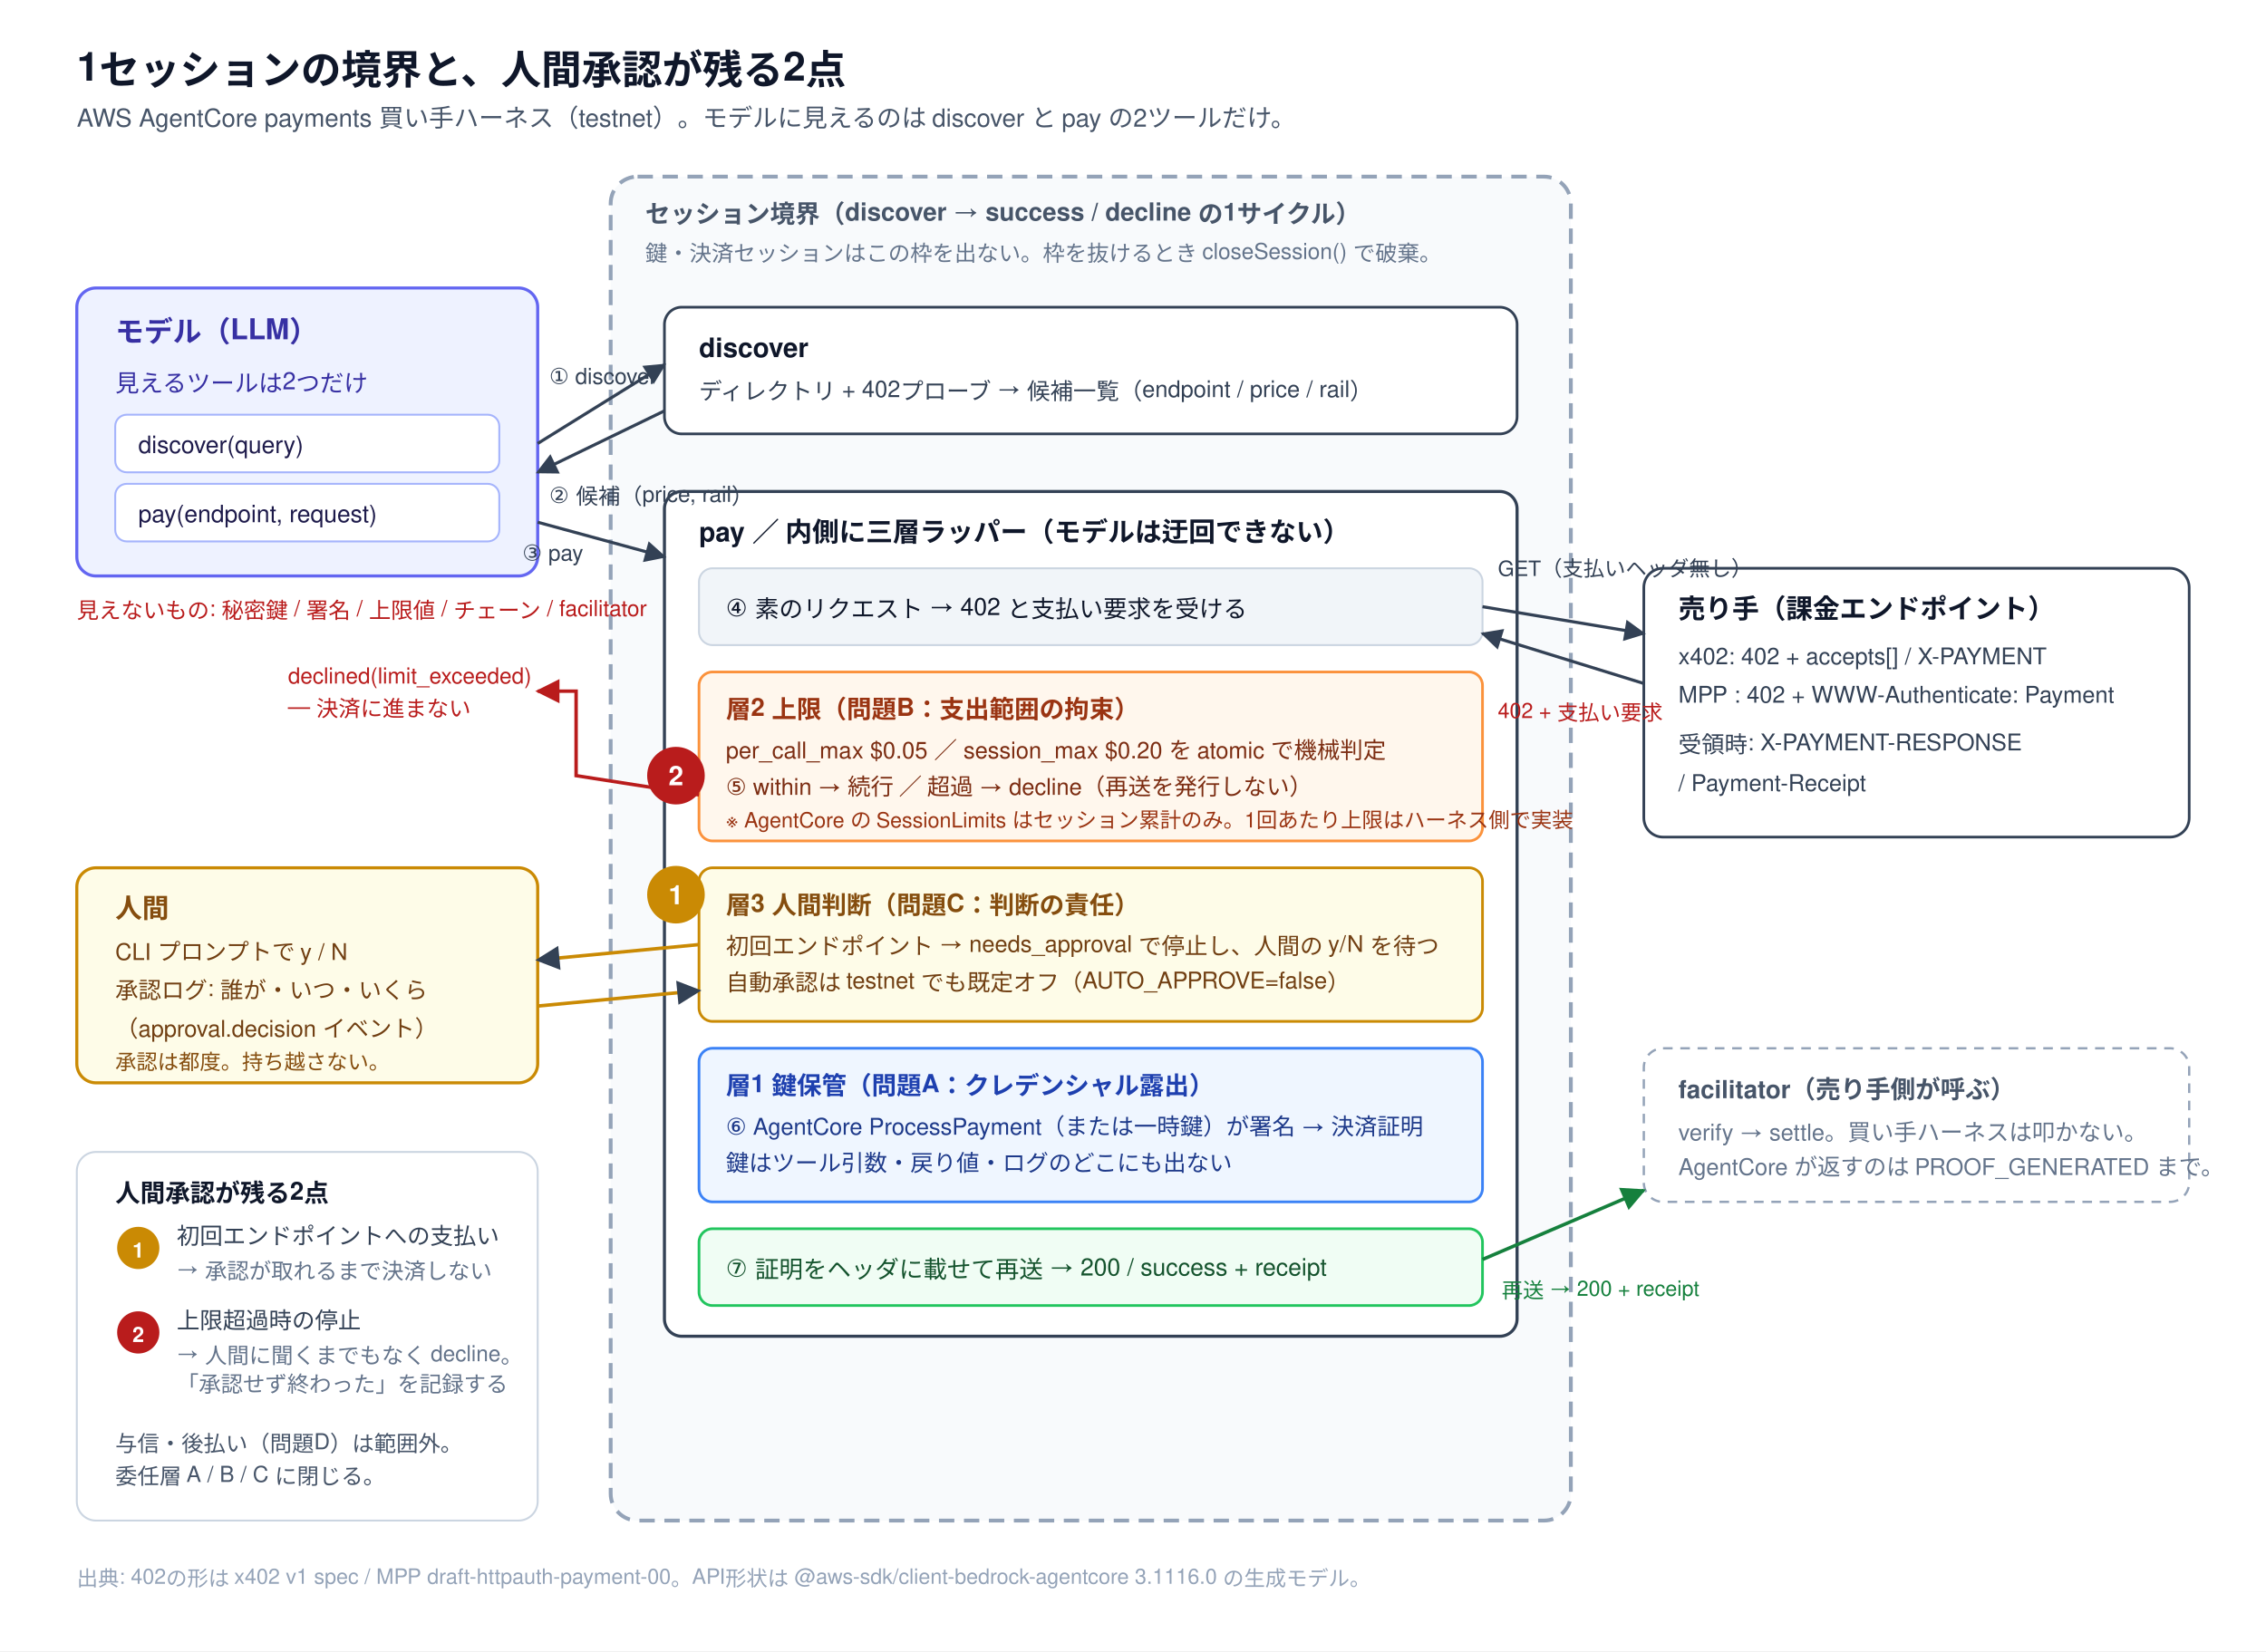
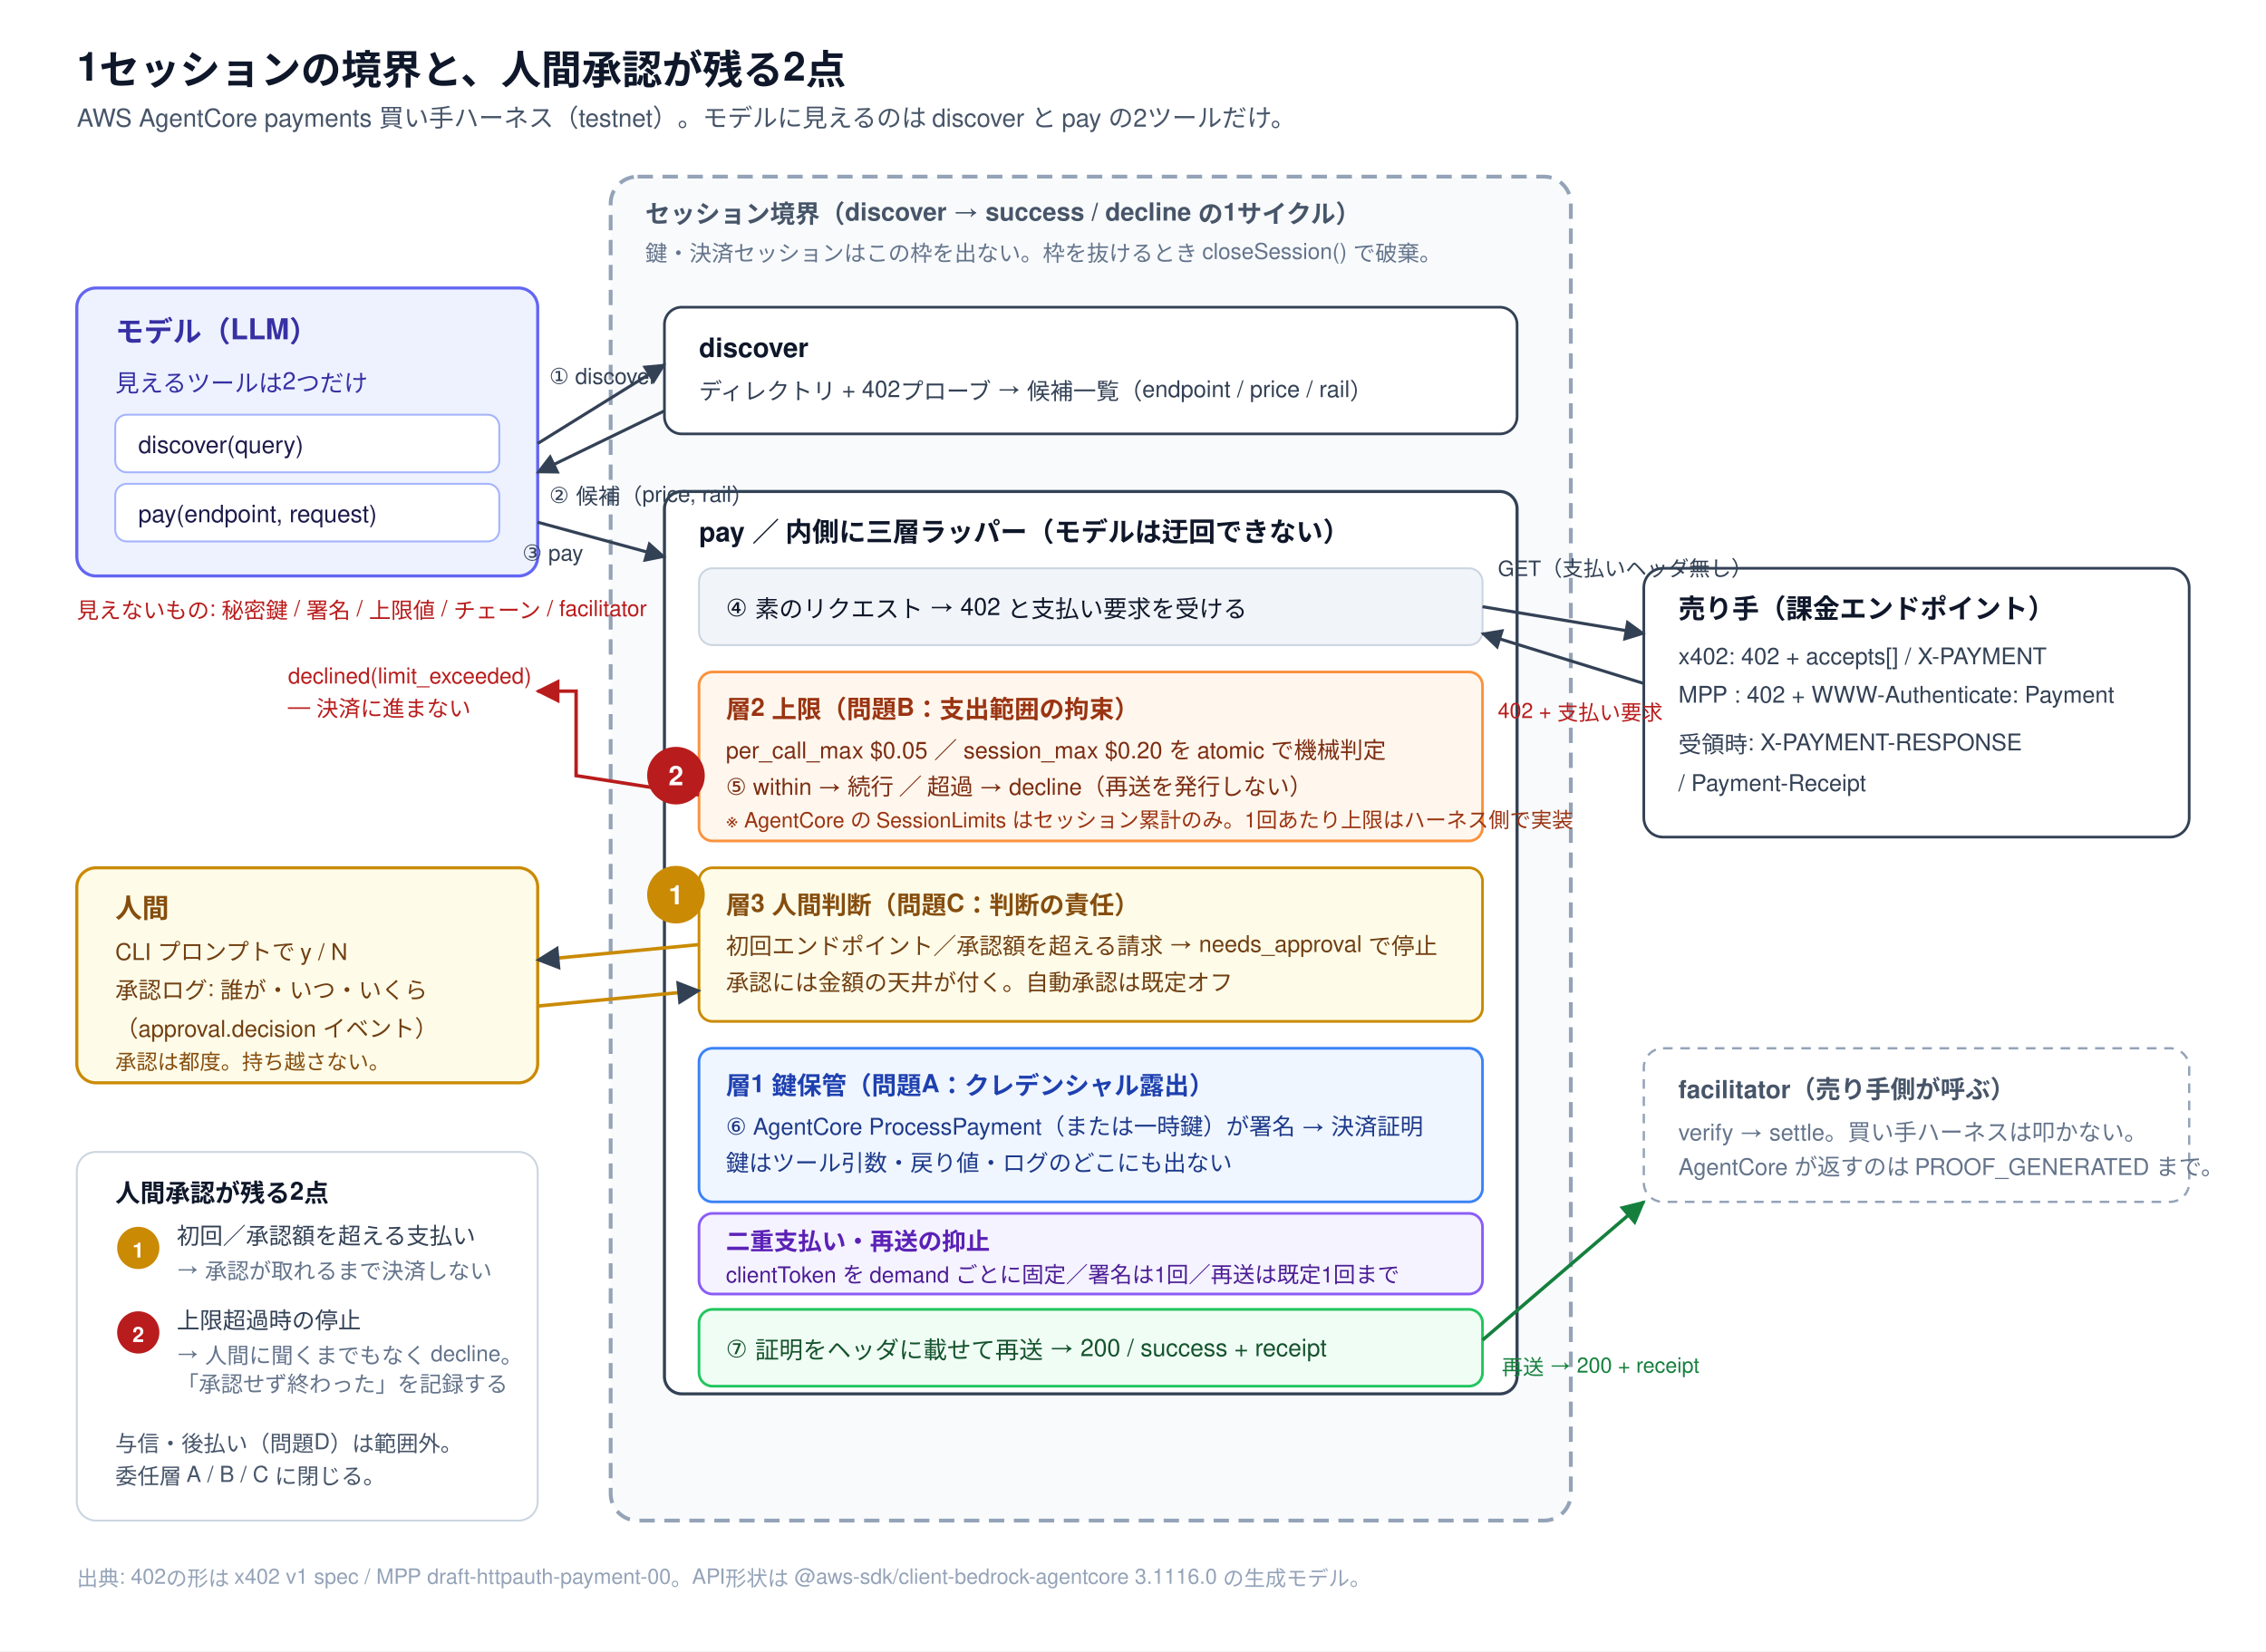
<svg xmlns="http://www.w3.org/2000/svg" viewBox="0 0 1180 860" width="1180" height="860" font-family="Helvetica Neue, Helvetica, Arial, 'Hiragino Sans', 'Noto Sans JP', sans-serif">
  <defs>
    <marker id="a" viewBox="0 0 10 10" refX="9" refY="5" markerWidth="7" markerHeight="7" orient="auto-start-reverse">
      <path d="M0,0 L10,5 L0,10 z" fill="#334155" />
    </marker>
    <marker id="ar" viewBox="0 0 10 10" refX="9" refY="5" markerWidth="7" markerHeight="7" orient="auto-start-reverse">
      <path d="M0,0 L10,5 L0,10 z" fill="#b91c1c" />
    </marker>
    <marker id="ag" viewBox="0 0 10 10" refX="9" refY="5" markerWidth="7" markerHeight="7" orient="auto-start-reverse">
      <path d="M0,0 L10,5 L0,10 z" fill="#15803d" />
    </marker>
  </defs>
  <rect width="1180" height="860" fill="#ffffff" />
  <text x="40" y="42" font-size="21" font-weight="700" fill="#0f172a">1セッションの境界と、人間承認が残る2点</text>
  <text x="40" y="66" font-size="13" fill="#475569">AWS AgentCore payments 買い手ハーネス（testnet）。モデルに見えるのは discover と pay の2ツールだけ。</text>
  <rect x="318" y="92" width="500" height="700" rx="14" fill="#f8fafc" stroke="#94a3b8" stroke-width="2" stroke-dasharray="8 5" />
  <text x="336" y="116" font-size="13" font-weight="700" fill="#475569">セッション境界（discover → success / decline の1サイクル）</text>
  <text x="336" y="136" font-size="11.5" fill="#64748b">鍵・決済セッションはこの枠を出ない。枠を抜けるとき closeSession() で破棄。</text>
  <rect x="40" y="150" width="240" height="150" rx="10" fill="#eef2ff" stroke="#6366f1" stroke-width="1.6" />
  <text x="60" y="178" font-size="15" font-weight="700" fill="#3730a3">モデル（LLM）</text>
  <text x="60" y="204" font-size="12.5" fill="#3730a3">見えるツールは2つだけ</text>
  <rect x="60" y="216" width="200" height="30" rx="6" fill="#ffffff" stroke="#a5b4fc" />
  <text x="72" y="236" font-size="12.5" fill="#1e1b4b">discover(query)</text>
  <rect x="60" y="252" width="200" height="30" rx="6" fill="#ffffff" stroke="#a5b4fc" />
  <text x="72" y="272" font-size="12.5" fill="#1e1b4b">pay(endpoint, request)</text>
  <text x="40" y="322" font-size="11.5" fill="#b91c1c">見えないもの: 秘密鍵 / 署名 / 上限値 / チェーン / facilitator</text>
  <rect x="346" y="160" width="444" height="66" rx="9" fill="#ffffff" stroke="#334155" stroke-width="1.4" />
  <text x="364" y="186" font-size="14" font-weight="700" fill="#0f172a">discover</text>
  <text x="364" y="208" font-size="12" fill="#334155">ディレクトリ + 402プローブ → 候補一覧（endpoint / price / rail）</text>
-   <rect x="346" y="256" width="444" height="440" rx="9" fill="#ffffff" stroke="#334155" stroke-width="1.6" />
+   <rect x="346" y="256" width="444" height="470" rx="9" fill="#ffffff" stroke="#334155" stroke-width="1.6" />
  <text x="364" y="282" font-size="14" font-weight="700" fill="#0f172a">pay ／ 内側に三層ラッパー（モデルは迂回できない）</text>
  <rect x="364" y="296" width="408" height="40" rx="7" fill="#f1f5f9" stroke="#cbd5e1" />
  <text x="378" y="321" font-size="12.5" fill="#0f172a">④ 素のリクエスト → 402 と支払い要求を受ける</text>
  <rect x="364" y="350" width="408" height="88" rx="7" fill="#fff7ed" stroke="#fb923c" stroke-width="1.4" />
  <text x="378" y="374" font-size="13" font-weight="700" fill="#9a3412">層2 上限（問題B：支出範囲の拘束）</text>
  <text x="378" y="395" font-size="12" fill="#7c2d12">per_call_max $0.05 ／ session_max $0.20 を atomic で機械判定</text>
  <text x="378" y="414" font-size="12" fill="#7c2d12">⑤ within → 続行 ／ 超過 → decline（再送を発行しない）</text>
  <text x="378" y="431" font-size="11" fill="#9a3412">※ AgentCore の SessionLimits はセッション累計のみ。1回あたり上限はハーネス側で実装</text>
  <rect x="364" y="452" width="408" height="80" rx="7" fill="#fefce8" stroke="#ca8a04" stroke-width="1.4" />
  <text x="378" y="476" font-size="13" font-weight="700" fill="#854d0e">層3 人間判断（問題C：判断の責任）</text>
-   <text x="378" y="497" font-size="12" fill="#713f12">初回エンドポイント → needs_approval で停止し、人間の y/N を待つ</text>
-   <text x="378" y="516" font-size="12" fill="#713f12">自動承認は testnet でも既定オフ（AUTO_APPROVE=false）</text>
+   <text x="378" y="497" font-size="12" fill="#713f12">初回エンドポイント／承認額を超える請求 → needs_approval で停止</text>
+   <text x="378" y="516" font-size="12" fill="#713f12">承認には金額の天井が付く。自動承認は既定オフ</text>
  <rect x="364" y="546" width="408" height="80" rx="7" fill="#eff6ff" stroke="#3b82f6" stroke-width="1.4" />
  <text x="378" y="570" font-size="13" font-weight="700" fill="#1e40af">層1 鍵保管（問題A：クレデンシャル露出）</text>
  <text x="378" y="591" font-size="12" fill="#1e3a8a">⑥ AgentCore ProcessPayment（または一時鍵）が署名 → 決済証明</text>
  <text x="378" y="610" font-size="12" fill="#1e3a8a">鍵はツール引数・戻り値・ログのどこにも出ない</text>
-   <rect x="364" y="640" width="408" height="40" rx="7" fill="#f0fdf4" stroke="#22c55e" stroke-width="1.4" />
-   <text x="378" y="665" font-size="12.5" fill="#14532d">⑦ 証明をヘッダに載せて再送 → 200 / success + receipt</text>
+   <rect x="364" y="632" width="408" height="42" rx="7" fill="#f5f3ff" stroke="#8b5cf6" stroke-width="1.4" />
+   <text x="378" y="651" font-size="12.5" font-weight="700" fill="#5b21b6">二重支払い・再送の抑止</text>
+   <text x="378" y="668" font-size="11.5" fill="#4c1d95">clientToken を demand ごとに固定／署名は1回／再送は既定1回まで</text>
+   <rect x="364" y="682" width="408" height="40" rx="7" fill="#f0fdf4" stroke="#22c55e" stroke-width="1.4" />
+   <text x="378" y="707" font-size="12.5" fill="#14532d">⑦ 証明をヘッダに載せて再送 → 200 / success + receipt</text>
  <rect x="856" y="296" width="284" height="140" rx="10" fill="#ffffff" stroke="#334155" stroke-width="1.4" />
  <text x="874" y="322" font-size="14" font-weight="700" fill="#0f172a">売り手（課金エンドポイント）</text>
  <text x="874" y="346" font-size="12" fill="#334155">x402: 402 + accepts[] / X-PAYMENT</text>
  <text x="874" y="366" font-size="12" fill="#334155">MPP : 402 + WWW-Authenticate: Payment</text>
  <text x="874" y="392" font-size="12" fill="#334155">受領時: X-PAYMENT-RESPONSE</text>
  <text x="874" y="412" font-size="12" fill="#334155">　　　 / Payment-Receipt</text>
  <rect x="856" y="546" width="284" height="80" rx="10" fill="#ffffff" stroke="#94a3b8" stroke-width="1.2" stroke-dasharray="5 4" />
  <text x="874" y="572" font-size="13" font-weight="700" fill="#475569">facilitator（売り手側が呼ぶ）</text>
  <text x="874" y="594" font-size="12" fill="#64748b">verify → settle。買い手ハーネスは叩かない。</text>
  <text x="874" y="612" font-size="12" fill="#64748b">AgentCore が返すのは PROOF_GENERATED まで。</text>
  <rect x="40" y="452" width="240" height="112" rx="10" fill="#fefce8" stroke="#ca8a04" stroke-width="1.6" />
  <text x="60" y="478" font-size="14" font-weight="700" fill="#854d0e">人間</text>
  <text x="60" y="500" font-size="12" fill="#713f12">CLI プロンプトで y / N</text>
  <text x="60" y="520" font-size="12" fill="#713f12">承認ログ: 誰が・いつ・いくら</text>
  <text x="60" y="540" font-size="12" fill="#713f12">（approval.decision イベント）</text>
  <text x="60" y="557" font-size="11" fill="#854d0e">承認は都度。持ち越さない。</text>
  <path d="M280 231 L346 190" stroke="#334155" stroke-width="1.6" fill="none" marker-end="url(#a)" />
  <text x="286" y="200" font-size="11.5" fill="#334155">① discover</text>
  <path d="M346 214 L280 246" stroke="#334155" stroke-width="1.6" fill="none" marker-end="url(#a)" />
  <text x="286" y="262" font-size="11.5" fill="#334155">② 候補（price, rail）</text>
  <path d="M280 272 L346 290" stroke="#334155" stroke-width="1.6" fill="none" marker-end="url(#a)" />
  <text x="272" y="292" font-size="11.5" fill="#334155">③ pay</text>
  <path d="M772 316 L856 330" stroke="#334155" stroke-width="1.6" fill="none" marker-end="url(#a)" />
  <path d="M856 356 L772 330" stroke="#334155" stroke-width="1.6" fill="none" marker-end="url(#a)" />
  <text x="780" y="300" font-size="11" fill="#334155">GET（支払いヘッダ無し）</text>
  <text x="780" y="374" font-size="11" fill="#b91c1c">402 + 支払い要求</text>
-   <path d="M772 656 L856 620" stroke="#15803d" stroke-width="1.8" fill="none" marker-end="url(#ag)" />
-   <text x="782" y="676" font-size="11" fill="#15803d">再送 → 200 + receipt</text>
+   <path d="M772 698 L856 626" stroke="#15803d" stroke-width="1.8" fill="none" marker-end="url(#ag)" />
+   <text x="782" y="716" font-size="11" fill="#15803d">再送 → 200 + receipt</text>
  <path d="M364 492 L280 500" stroke="#ca8a04" stroke-width="1.8" fill="none" marker-end="url(#a)" />
  <path d="M280 524 L364 516" stroke="#ca8a04" stroke-width="1.8" fill="none" marker-end="url(#a)" />
  <path d="M364 414 L300 404 L300 360 L280 360" stroke="#b91c1c" stroke-width="1.8" fill="none" marker-end="url(#ar)" />
  <text x="150" y="356" font-size="11.5" fill="#b91c1c">declined(limit_exceeded)</text>
  <text x="150" y="372" font-size="11.5" fill="#b91c1c">— 決済に進まない</text>
  <circle cx="352" cy="466" r="15" fill="#ca8a04" />
  <text x="352" y="471" font-size="14" font-weight="700" fill="#ffffff" text-anchor="middle">1</text>
  <circle cx="352" cy="404" r="15" fill="#b91c1c" />
  <text x="352" y="409" font-size="14" font-weight="700" fill="#ffffff" text-anchor="middle">2</text>
  <rect x="40" y="600" width="240" height="192" rx="10" fill="#ffffff" stroke="#cbd5e1" />
  <text x="60" y="626" font-size="13" font-weight="700" fill="#0f172a">人間承認が残る2点</text>
  <circle cx="72" cy="650" r="11" fill="#ca8a04" />
  <text x="72" y="655" font-size="11" font-weight="700" fill="#ffffff" text-anchor="middle">1</text>
-   <text x="92" y="648" font-size="12" fill="#334155">初回エンドポイントへの支払い</text>
+   <text x="92" y="648" font-size="12" fill="#334155">初回／承認額を超える支払い</text>
  <text x="92" y="665" font-size="11.5" fill="#64748b">→ 承認が取れるまで決済しない</text>
  <circle cx="72" cy="694" r="11" fill="#b91c1c" />
  <text x="72" y="699" font-size="11" font-weight="700" fill="#ffffff" text-anchor="middle">2</text>
  <text x="92" y="692" font-size="12" fill="#334155">上限超過時の停止</text>
  <text x="92" y="709" font-size="11.5" fill="#64748b">→ 人間に聞くまでもなく decline。</text>
  <text x="92" y="725" font-size="11.5" fill="#64748b">　「承認せず終わった」を記録する</text>
  <text x="60" y="756" font-size="11.5" fill="#475569">与信・後払い（問題D）は範囲外。</text>
  <text x="60" y="773" font-size="11.5" fill="#475569">委任層 A / B / C に閉じる。</text>
  <text x="40" y="826" font-size="11" fill="#94a3b8">出典: 402の形は x402 v1 spec / MPP draft-httpauth-payment-00。API形状は @aws-sdk/client-bedrock-agentcore 3.1116.0 の生成モデル。</text>
</svg>
